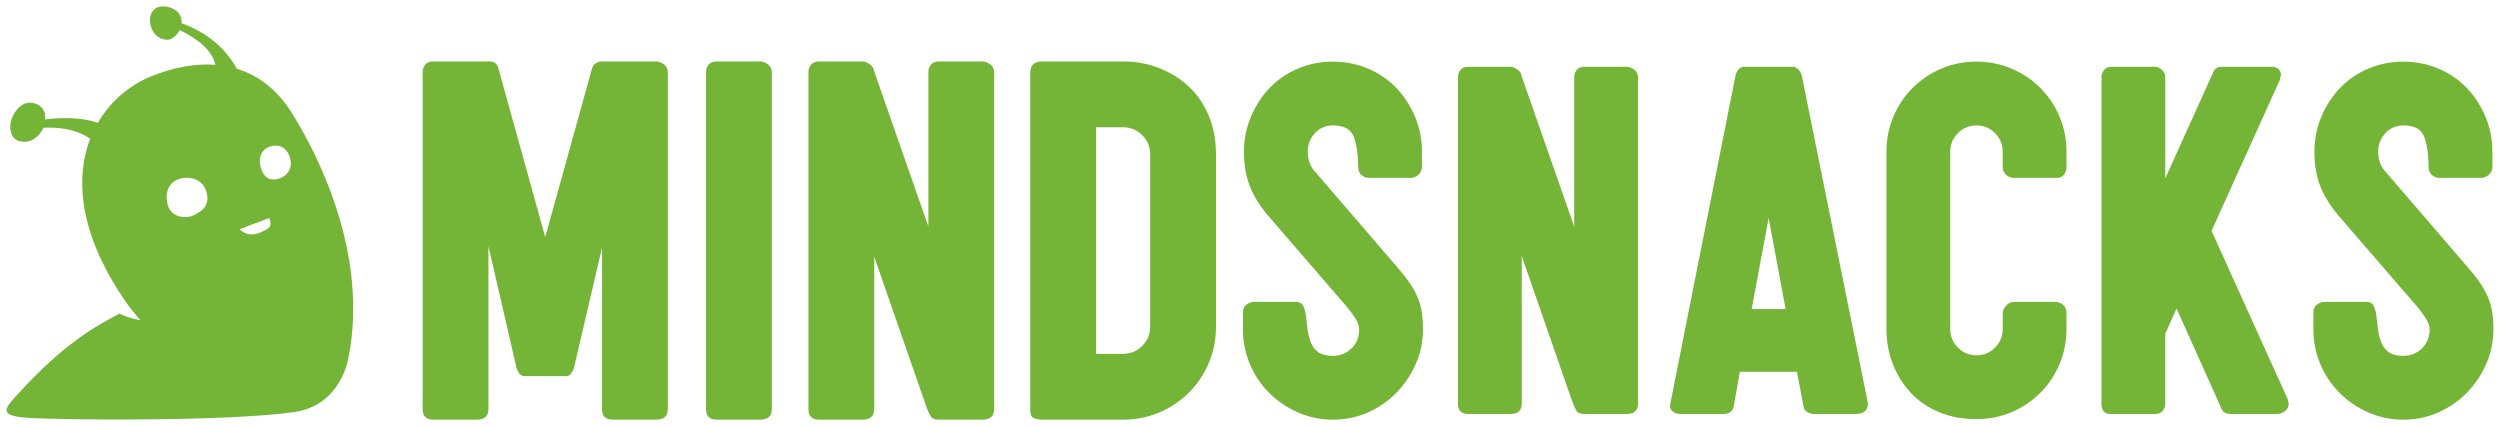
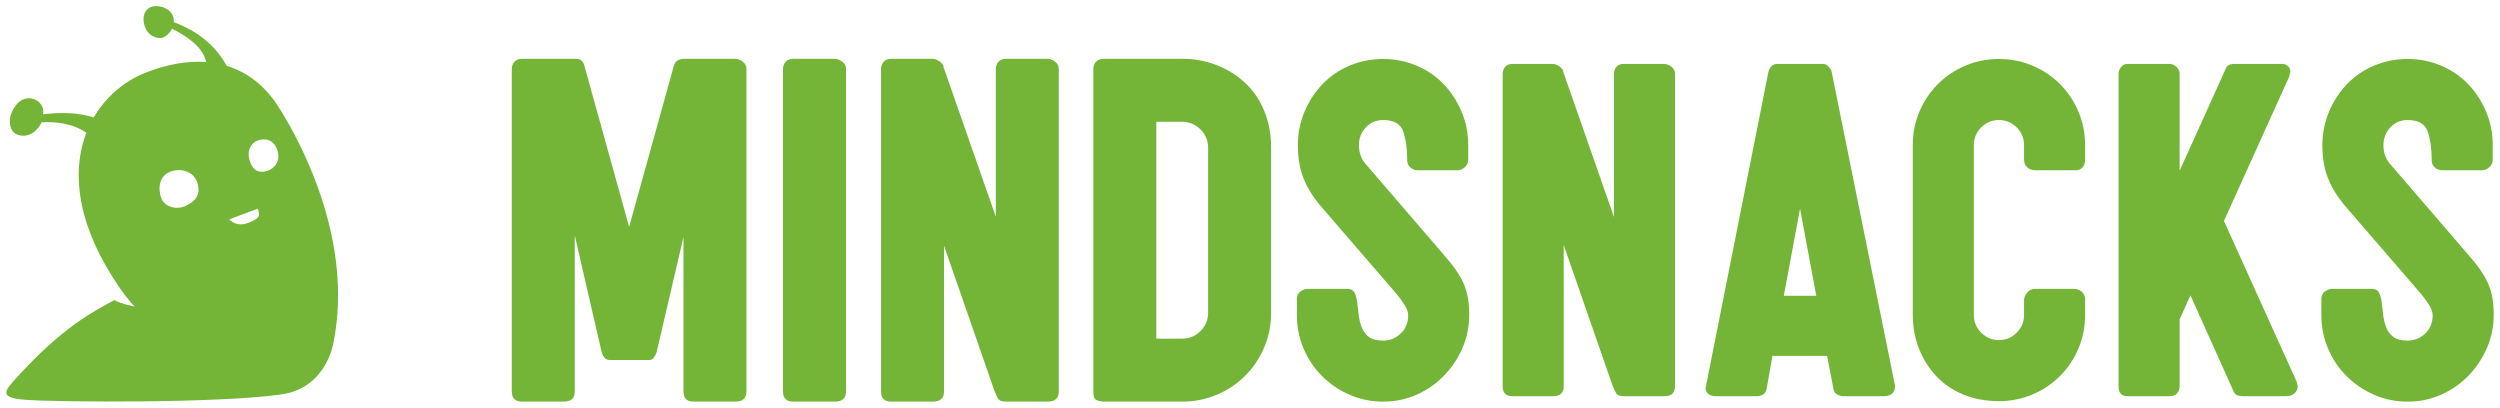
- <svg xmlns="http://www.w3.org/2000/svg" version="1.1" id="Layer_1" x="0px" y="0px" width="1115px" height="190px" viewBox="21.704 22 1115 190" enable-background="new 21.704 22 1115 190" xml:space="preserve">
-   <path fill="#74B537" d="M931.657,61.184c-3.672-3.668-7.955-6.538-12.852-8.602c-4.891-2.063-10.088-3.097-15.598-3.097  c-5.506,0-10.709,1.033-15.604,3.097s-9.174,4.934-12.848,8.602c-3.67,3.672-6.535,7.953-8.602,12.846  c-2.063,4.897-3.094,10.094-3.094,15.601v79.148c0,5.51,0.949,10.713,2.861,15.604c1.916,4.895,4.596,9.183,8.033,12.847  c3.441,3.677,7.646,6.543,12.617,8.606c4.969,2.063,10.512,3.099,16.633,3.099c5.51,0,10.707-1.034,15.598-3.099  c4.896-2.063,9.18-4.932,12.852-8.606c3.67-3.664,6.539-7.952,8.604-12.847c2.063-4.891,3.094-10.094,3.094-15.604v-7.107  c0-1.688-0.537-2.947-1.602-3.79c-1.07-0.835-2.221-1.261-3.439-1.261h-18.355c-1.377,0-2.563,0.576-3.559,1.727  c-0.99,1.145-1.488,2.329-1.488,3.552v6.882c0,3.215-1.148,5.971-3.441,8.26c-2.293,2.295-5.045,3.44-8.26,3.44  c-3.211,0-5.967-1.146-8.262-3.44c-2.289-2.289-3.439-5.045-3.439-8.26V89.632c0-3.212,1.15-5.968,3.439-8.259  c2.295-2.294,5.051-3.44,8.262-3.44c3.215,0,5.967,1.146,8.26,3.44c2.293,2.291,3.441,5.046,3.441,8.259v6.879  c0,1.376,0.498,2.53,1.488,3.446c0.996,0.917,2.182,1.379,3.559,1.379h19.041c1.377,0,2.445-0.461,3.213-1.379  c0.762-0.916,1.145-2.069,1.145-3.446v-6.879c0-5.507-1.031-10.704-3.094-15.601C938.196,69.137,935.327,64.857,931.657,61.184z" />
-   <path fill="#74B537" d="M653.833,154.33c-0.92-2.14-2.184-4.36-3.785-6.655c-1.605-2.291-3.633-4.82-6.082-7.571l-35.33-41.063  c-2.447-2.45-3.67-5.582-3.67-9.409c0-3.212,1.07-5.968,3.213-8.259c2.139-2.294,4.818-3.44,8.027-3.44  c5.045,0,8.18,1.793,9.406,5.393c1.225,3.591,1.84,7.988,1.84,13.185c0,1.532,0.49,2.722,1.488,3.561  c0.992,0.842,2.104,1.264,3.33,1.264h18.574c1.229,0,2.373-0.461,3.441-1.379c1.07-0.916,1.609-2.145,1.609-3.677v-6.648  c0-5.507-1.027-10.704-3.098-15.601c-2.063-4.894-4.854-9.174-8.371-12.846c-3.523-3.668-7.725-6.538-12.623-8.602  c-4.895-2.063-10.096-3.097-15.6-3.097c-5.502,0-10.707,1.033-15.598,3.097c-4.9,2.069-9.104,4.945-12.621,8.624  c-3.519,3.679-6.308,7.962-8.372,12.866c-2.066,4.908-3.101,10.114-3.101,15.626c0,5.823,0.886,10.958,2.641,15.4  c1.759,4.442,4.474,8.814,8.145,13.1l35.332,40.906c1.381,1.683,2.6,3.369,3.67,5.06c1.066,1.688,1.607,3.295,1.607,4.828  c0,3.369-1.146,6.166-3.443,8.389c-2.293,2.226-5.045,3.33-8.26,3.33c-2.904,0-5.121-0.577-6.648-1.735  c-1.531-1.159-2.641-2.664-3.33-4.515c-0.689-1.858-1.145-3.789-1.377-5.797c-0.229-2.004-0.459-3.936-0.688-5.787  c-0.229-1.85-0.656-3.363-1.26-4.518c-0.615-1.158-1.688-1.74-3.215-1.74h-18.813c-0.921,0-1.947,0.389-3.099,1.15  c-1.145,0.768-1.719,1.982-1.719,3.669v7.34c0,5.511,1.032,10.712,3.097,15.603c2.064,4.896,4.938,9.184,8.603,12.848  c3.672,3.676,7.949,6.58,12.852,8.723c4.891,2.139,10.096,3.207,15.598,3.207c5.656,0,10.938-1.108,15.83-3.322  c4.896-2.221,9.139-5.196,12.732-8.952c3.594-3.742,6.428-8.029,8.49-12.839c2.064-4.825,3.098-9.906,3.098-15.266  c0-2.9-0.195-5.506-0.572-7.799C655.397,158.685,654.75,156.475,653.833,154.33z" />
-   <path fill="#74B537" d="M821.764,51.78H799.51c-1.682,0.148-2.904,1.297-3.67,3.441l-29.135,146.603  c0,0.308-0.045,0.492-0.117,0.567c-0.078,0.08-0.115,0.194-0.115,0.346c0,1.226,0.459,2.179,1.379,2.867  c0.92,0.692,1.908,1.026,2.982,1.026h20.189c2.137-0.299,3.439-1.368,3.896-3.211l2.752-15.596h25.467l2.984,15.596  c0.152,1.074,0.727,1.882,1.721,2.414c0.992,0.537,1.871,0.797,2.635,0.797h19.273c3.363-0.145,5.047-1.75,5.047-4.809  l-29.598-146.6C824.438,53.382,823.29,52.233,821.764,51.78z M802.952,159.836l7.57-40.604l7.568,40.604H802.952z" />
-   <path fill="#74B537" d="M750.528,53.039c-1.146-0.835-2.256-1.258-3.322-1.258h-18.816c-1.527,0-2.674,0.453-3.438,1.371  c-0.766,0.921-1.148,1.99-1.148,3.213v66.762L700.17,55.446v-0.453c-0.459-0.92-1.184-1.686-2.178-2.299  c-0.994-0.61-1.875-0.914-2.635-0.914h-18.813c-1.537,0-2.68,0.453-3.445,1.371c-0.768,0.921-1.148,1.99-1.148,3.213V202.05  c0,3.063,1.529,4.583,4.594,4.583h18.813c3.359,0,5.043-1.521,5.043-4.583v-65.845l22.713,65.383  c0.611,1.535,1.186,2.753,1.725,3.676c0.535,0.92,1.721,1.369,3.553,1.369h18.814c3.361,0,5.045-1.521,5.045-4.583V56.364  C752.25,54.993,751.676,53.883,750.528,53.039z" />
-   <path fill="#74B537" d="M1008.053,124.97l30.51-67.454c0-0.311,0.037-0.574,0.119-0.806c0.074-0.231,0.115-0.419,0.115-0.574  c0-0.149,0.072-0.304,0.225-0.459c0-1.221-0.381-2.18-1.148-2.87c-0.762-0.683-1.684-1.027-2.752-1.027h-22.252  c-1.988,0-3.289,0.683-3.898,2.064l-21.563,47.714V56.364c0-1.223-0.502-2.292-1.496-3.213c-0.994-0.918-2.023-1.371-3.096-1.371  h-19.734c-1.221,0-2.213,0.492-2.977,1.486c-0.771,1-1.15,2.03-1.15,3.098V202.05c0,3.063,1.375,4.583,4.127,4.583h19.734  c1.525,0,2.676-0.449,3.439-1.369c0.766-0.923,1.15-1.991,1.15-3.214v-31.205l5.039-11.236l20.191,44.964  c0.465,0.916,1.115,1.491,1.951,1.727c0.838,0.23,1.492,0.335,1.949,0.335h20.418c1.686,0,3.023-0.449,4.018-1.369  c0.99-0.923,1.492-1.991,1.492-3.214c0,0.156-0.156-0.537-0.461-2.063L1008.053,124.97z" />
-   <path fill="#74B537" d="M1131.25,154.33c-0.922-2.14-2.182-4.36-3.787-6.655c-1.604-2.291-3.635-4.82-6.08-7.571l-35.334-41.063  c-2.443-2.45-3.664-5.582-3.664-9.409c0-3.212,1.066-5.968,3.211-8.259c2.141-2.294,4.816-3.44,8.029-3.44  c5.043,0,8.18,1.793,9.404,5.393c1.219,3.591,1.838,7.988,1.838,13.185c0,1.532,0.498,2.722,1.49,3.561  c0.992,0.842,2.104,1.264,3.322,1.264h18.586c1.223,0,2.371-0.461,3.443-1.379c1.068-0.916,1.605-2.145,1.605-3.677v-6.648  c0-5.507-1.031-10.704-3.098-15.601c-2.063-4.894-4.859-9.174-8.375-12.846c-3.521-3.668-7.729-6.538-12.619-8.602  c-4.896-2.063-10.092-3.097-15.6-3.097s-10.709,1.033-15.604,3.097c-4.898,2.069-9.104,4.945-12.617,8.624  c-3.521,3.679-6.309,7.962-8.375,12.866c-2.063,4.908-3.094,10.114-3.094,15.626c0,5.823,0.879,10.958,2.635,15.4  c1.762,4.442,4.479,8.814,8.146,13.1l35.33,40.906c1.373,1.683,2.6,3.369,3.672,5.06c1.063,1.688,1.607,3.295,1.607,4.828  c0,3.369-1.152,6.166-3.443,8.389c-2.291,2.226-5.047,3.33-8.258,3.33c-2.904,0-5.133-0.577-6.658-1.735  c-1.529-1.159-2.633-2.664-3.324-4.515c-0.688-1.858-1.145-3.789-1.379-5.797c-0.229-2.004-0.457-3.936-0.686-5.787  c-0.23-1.85-0.652-3.363-1.262-4.518c-0.613-1.158-1.688-1.74-3.215-1.74h-18.811c-0.914,0-1.947,0.389-3.096,1.15  c-1.148,0.768-1.725,1.982-1.725,3.669v7.34c0,5.511,1.031,10.712,3.098,15.603c2.066,4.896,4.936,9.184,8.605,12.848  c3.67,3.676,7.947,6.58,12.846,8.723c4.895,2.139,10.096,3.207,15.604,3.207c5.658,0,10.932-1.108,15.83-3.322  c4.893-2.221,9.137-5.196,12.729-8.952c3.592-3.742,6.43-8.029,8.492-12.839c2.064-4.825,3.1-9.906,3.1-15.266  c0-2.9-0.197-5.506-0.574-7.799C1132.817,158.685,1132.167,156.475,1131.25,154.33z" />
-   <path fill="#74B537" d="M409.131,50.356c-1.032-0.63-1.933-0.948-2.723-0.948h-19.404c-1.581,0-2.766,0.477-3.554,1.421  c-0.792,0.945-1.185,2.053-1.185,3.313v150.286c0,3.156,1.576,4.73,4.737,4.73h19.404c3.47,0,5.205-1.574,5.205-4.73v-67.926  l23.434,67.451c0.623,1.58,1.217,2.842,1.771,3.785c0.551,0.948,1.777,1.42,3.669,1.42h19.407c3.47,0,5.205-1.574,5.205-4.73V54.142  c0-1.418-0.594-2.561-1.771-3.432c-1.185-0.865-2.332-1.302-3.434-1.302h-19.407c-1.575,0-2.763,0.477-3.551,1.421  c-0.791,0.945-1.18,2.053-1.18,3.313v68.87l-24.381-69.814v-0.473C410.903,51.774,410.157,50.989,409.131,50.356z" />
-   <path fill="#74B537" d="M360.733,209.16c3.468,0,5.206-1.576,5.206-4.731V54.142c0-1.418-0.593-2.561-1.776-3.432  c-1.186-0.865-2.331-1.302-3.43-1.302h-19.409c-1.58,0-2.762,0.477-3.548,1.421c-0.794,0.945-1.187,2.053-1.187,3.313v150.286  c0,3.156,1.576,4.73,4.733,4.73h19.41V209.16z" />
-   <path fill="#74B537" d="M294.936,209.16h19.408c3.469,0,5.207-1.576,5.207-4.731V54.142c0-1.418-0.594-2.561-1.775-3.432  c-1.185-0.865-2.327-1.302-3.432-1.302h-24.143c-0.792,0-1.655,0.237-2.603,0.709c-0.945,0.475-1.58,1.343-1.896,2.606  l-20.825,75.021l-20.829-75.021c-0.471-2.208-1.813-3.315-4.019-3.315H214.94c-1.579,0-2.761,0.477-3.553,1.421  c-0.79,0.945-1.183,2.053-1.183,3.313v150.286c0,3.156,1.575,4.73,4.735,4.73h19.406c3.467,0,5.204-1.574,5.204-4.73v-72.659  l12.547,54.437c0.315,0.947,0.747,1.772,1.302,2.484c0.55,0.709,1.379,1.064,2.484,1.064h18.225c0.946,0,1.691-0.355,2.247-1.064  c0.549-0.712,0.983-1.537,1.302-2.484l12.542-53.727v71.949C290.202,207.584,291.779,209.16,294.936,209.16z" />
-   <path fill="#74B537" d="M486.405,209.16h36.209c5.68,0,11.043-1.064,16.093-3.192c5.047-2.132,9.466-5.091,13.254-8.877  c3.789-3.786,6.746-8.199,8.875-13.253c2.131-5.049,3.195-10.412,3.195-16.094V90.825c0-6.309-1.064-12.03-3.195-17.16  c-2.129-5.123-5.086-9.464-8.875-13.016c-3.788-3.55-8.207-6.305-13.254-8.281c-5.05-1.974-10.413-2.96-16.093-2.96h-36.209  c-3.474,0-5.207,1.737-5.207,5.207v150.284c0,2.058,0.594,3.274,1.773,3.669C484.155,208.967,485.297,209.16,486.405,209.16z   M510.544,78.757h12.069c3.313,0,6.151,1.182,8.521,3.548c2.366,2.369,3.552,5.208,3.552,8.521v76.918  c0,3.313-1.186,6.151-3.552,8.521c-2.368,2.364-5.206,3.549-8.521,3.549h-12.069V78.757L510.544,78.757z" />
-   <path fill="#74B537" d="M151.579,71.94c-6.506-10.259-14.868-16.406-24.217-19.255c-7.286-13.309-19.547-18.449-24.664-20.367  c0.25-3.868-2.343-6.438-6.318-7.268c-5.755-1.202-8.607,2.924-7.6,7.84c0.843,4.125,3.831,7.016,8.037,6.827  c1.304-0.059,4.063-2.034,5.032-4.35c7.859,3.998,14.387,8.785,15.941,15.541c-9.081-0.684-18.751,1.187-28.347,5.005  c-9.541,3.797-18.304,10.92-24.072,20.835c-6.946-2.253-14.804-2.533-23.624-1.493c0.699-4.663-2.81-6.843-5.112-7.317  c-3.071-0.631-6.725,0.536-9.374,6.198c-1.906,4.076-1.068,9.583,2.831,10.74c7.195,2.135,10.867-5.417,10.991-5.872  c5.919-0.342,14.159,0.229,20.867,4.87c-7.156,18.533-4.649,44.458,17.724,75.347c1.746,2.152,3.765,4.708,4.84,5.648  c0,0-6.452-1.205-9.504-3.031c-10.154,5.502-24.389,12.746-45.736,36.342c-5.343,5.904-8.414,9.186,4.217,10.121  c15.182,1.125,90.532,1.688,119.491-2.53c21.234-3.093,24.179-24.461,24.179-24.461C186.162,135.764,163.783,91.185,151.579,71.94z   M107.921,118.098c-3.31,1.527-10.041,0.995-11.435-4.875c-1.354-5.711,0.495-10.054,5.454-11.508  c4.378-1.283,10.13,0.185,11.749,5.542C115.31,112.615,113.094,115.71,107.921,118.098z M138.281,125.5  c-4.71,2.143-7.856,0.666-9.762-1.263l13.303-5.009C143.337,123.18,141.802,123.901,138.281,125.5z M146.644,101.478  c-3.3,1.174-6.636,0.92-8.394-4.025s0.166-8.69,3.425-9.944c3.27-1.257,7.435-0.684,9.192,4.262  C152.624,96.716,149.943,100.305,146.644,101.478z" />
+ <svg xmlns="http://www.w3.org/2000/svg" version="1.1" id="Layer_1" x="0px" y="0px" width="1165px" height="190px" viewBox="0 0 1165 190" enable-background="new 0 0 1165 190" xml:space="preserve">
+   <path fill="#74B537" d="M959.955,39.184c-3.672-3.668-7.955-6.538-12.853-8.602c-4.891-2.063-10.088-3.097-15.598-3.097  c-5.506,0-10.709,1.033-15.604,3.097c-4.895,2.064-9.174,4.934-12.848,8.602c-3.67,3.672-6.535,7.953-8.602,12.846  c-2.063,4.897-3.095,10.094-3.095,15.601v79.148c0,5.51,0.949,10.713,2.861,15.604c1.916,4.895,4.596,9.184,8.033,12.848  c3.44,3.677,7.646,6.543,12.617,8.605c4.969,2.063,10.512,3.1,16.633,3.1c5.51,0,10.707-1.035,15.598-3.1  c4.896-2.063,9.181-4.932,12.853-8.605c3.67-3.664,6.539-7.953,8.604-12.848c2.063-4.891,3.094-10.094,3.094-15.604v-7.107  c0-1.688-0.536-2.947-1.602-3.79c-1.07-0.835-2.221-1.261-3.439-1.261h-18.354c-1.377,0-2.563,0.576-3.559,1.727  c-0.99,1.146-1.488,2.329-1.488,3.553v6.882c0,3.215-1.148,5.971-3.441,8.26c-2.293,2.295-5.045,3.44-8.26,3.44  c-3.211,0-5.967-1.146-8.262-3.44c-2.289-2.289-3.439-5.045-3.439-8.26v-79.15c0-3.212,1.15-5.968,3.439-8.259  c2.295-2.294,5.051-3.44,8.262-3.44c3.215,0,5.967,1.146,8.26,3.44c2.293,2.291,3.441,5.046,3.441,8.259v6.879  c0,1.376,0.498,2.53,1.488,3.446c0.995,0.917,2.182,1.379,3.559,1.379h19.041c1.377,0,2.445-0.461,3.213-1.379  c0.762-0.916,1.146-2.068,1.146-3.446v-6.879c0-5.507-1.031-10.704-3.095-15.601C966.494,47.137,963.625,42.857,959.955,39.184z" />
+   <path fill="#74B537" d="M682.131,132.33c-0.92-2.141-2.184-4.359-3.785-6.655c-1.604-2.291-3.633-4.819-6.082-7.571l-35.33-41.063  c-2.446-2.45-3.67-5.582-3.67-9.409c0-3.212,1.07-5.968,3.213-8.259c2.14-2.294,4.818-3.44,8.027-3.44  c5.045,0,8.18,1.793,9.406,5.393c1.225,3.591,1.84,7.988,1.84,13.185c0,1.532,0.49,2.722,1.488,3.562  c0.991,0.842,2.104,1.264,3.33,1.264h18.573c1.229,0,2.373-0.461,3.441-1.379c1.07-0.916,1.609-2.145,1.609-3.678v-6.647  c0-5.507-1.027-10.704-3.099-15.601c-2.063-4.894-4.854-9.174-8.371-12.846c-3.522-3.668-7.725-6.538-12.623-8.602  c-4.895-2.063-10.096-3.097-15.6-3.097c-5.502,0-10.707,1.033-15.598,3.097c-4.9,2.069-9.104,4.945-12.621,8.624  c-3.52,3.679-6.309,7.962-8.372,12.866c-2.066,4.908-3.102,10.114-3.102,15.626c0,5.822,0.887,10.958,2.642,15.4  c1.759,4.441,4.474,8.813,8.145,13.1l35.332,40.906c1.381,1.683,2.601,3.369,3.67,5.06c1.066,1.688,1.607,3.295,1.607,4.828  c0,3.368-1.146,6.166-3.443,8.389c-2.293,2.226-5.045,3.33-8.26,3.33c-2.904,0-5.121-0.577-6.648-1.735  c-1.53-1.158-2.641-2.664-3.33-4.515c-0.688-1.858-1.145-3.789-1.377-5.797c-0.229-2.004-0.459-3.937-0.688-5.787  c-0.229-1.851-0.656-3.362-1.26-4.519c-0.615-1.157-1.688-1.739-3.216-1.739h-18.813c-0.921,0-1.947,0.389-3.1,1.149  c-1.145,0.769-1.719,1.982-1.719,3.67v7.34c0,5.511,1.032,10.712,3.098,15.603c2.063,4.896,4.938,9.185,8.603,12.849  c3.672,3.676,7.949,6.58,12.853,8.723c4.891,2.139,10.096,3.207,15.598,3.207c5.656,0,10.938-1.108,15.83-3.322  c4.896-2.221,9.139-5.195,12.731-8.952c3.595-3.741,6.429-8.028,8.49-12.839c2.064-4.824,3.099-9.906,3.099-15.266  c0-2.9-0.195-5.506-0.572-7.799C683.694,136.686,683.048,134.475,682.131,132.33z" />
+   <path fill="#74B537" d="M850.062,29.78h-22.254c-1.682,0.148-2.903,1.297-3.67,3.441l-29.135,146.603  c0,0.308-0.045,0.492-0.117,0.566c-0.078,0.08-0.115,0.194-0.115,0.346c0,1.227,0.459,2.18,1.379,2.867  c0.921,0.692,1.908,1.026,2.982,1.026h20.189c2.137-0.299,3.438-1.368,3.896-3.211l2.752-15.596h25.467l2.984,15.596  c0.152,1.074,0.727,1.882,1.721,2.414c0.992,0.537,1.871,0.797,2.636,0.797h19.272c3.363-0.146,5.047-1.75,5.047-4.81  L853.498,33.221C852.735,31.382,851.588,30.233,850.062,29.78z M831.25,137.836l7.57-40.604l7.567,40.604H831.25z" />
+   <path fill="#74B537" d="M778.826,31.039c-1.146-0.835-2.256-1.258-3.322-1.258h-18.816c-1.526,0-2.674,0.453-3.438,1.371  c-0.767,0.921-1.148,1.99-1.148,3.213v66.762l-23.634-67.681v-0.453c-0.459-0.92-1.184-1.686-2.178-2.299  c-0.994-0.61-1.875-0.914-2.635-0.914h-18.813c-1.537,0-2.68,0.453-3.445,1.371c-0.768,0.921-1.147,1.99-1.147,3.213V180.05  c0,3.063,1.529,4.583,4.594,4.583h18.813c3.358,0,5.043-1.521,5.043-4.583v-65.845l22.713,65.383  c0.61,1.535,1.186,2.753,1.725,3.676c0.535,0.92,1.721,1.369,3.553,1.369h18.814c3.361,0,5.045-1.521,5.045-4.583V34.364  C780.548,32.993,779.974,31.883,778.826,31.039z" />
+   <path fill="#74B537" d="M1036.351,102.971l30.51-67.455c0-0.311,0.037-0.574,0.119-0.806c0.074-0.231,0.115-0.419,0.115-0.574  c0-0.149,0.072-0.304,0.225-0.459c0-1.221-0.381-2.18-1.147-2.87c-0.762-0.683-1.684-1.027-2.752-1.027h-22.252  c-1.988,0-3.289,0.683-3.898,2.064l-21.563,47.715V34.364c0-1.223-0.502-2.292-1.496-3.213c-0.994-0.918-2.023-1.371-3.096-1.371  h-19.734c-1.221,0-2.213,0.492-2.977,1.486c-0.771,1-1.15,2.03-1.15,3.098V180.05c0,3.063,1.375,4.583,4.127,4.583h19.734  c1.524,0,2.676-0.449,3.438-1.369c0.767-0.923,1.15-1.99,1.15-3.214v-31.205l5.039-11.235l20.19,44.964  c0.466,0.915,1.115,1.491,1.951,1.727c0.838,0.229,1.492,0.335,1.949,0.335h20.418c1.687,0,3.022-0.449,4.018-1.369  c0.99-0.923,1.492-1.99,1.492-3.214c0,0.156-0.156-0.536-0.461-2.063L1036.351,102.971z" />
+   <path fill="#74B537" d="M1159.548,132.33c-0.922-2.141-2.182-4.359-3.787-6.655c-1.604-2.291-3.635-4.819-6.08-7.571l-35.334-41.063  c-2.442-2.45-3.664-5.582-3.664-9.409c0-3.212,1.066-5.968,3.211-8.259c2.142-2.294,4.816-3.44,8.029-3.44  c5.043,0,8.181,1.793,9.404,5.393c1.219,3.591,1.838,7.988,1.838,13.185c0,1.532,0.498,2.722,1.49,3.562  c0.992,0.842,2.104,1.264,3.322,1.264h18.586c1.223,0,2.371-0.461,3.442-1.379c1.068-0.916,1.605-2.145,1.605-3.678v-6.647  c0-5.507-1.031-10.704-3.099-15.601c-2.063-4.894-4.858-9.174-8.375-12.846c-3.521-3.668-7.729-6.538-12.618-8.602  c-4.896-2.063-10.093-3.097-15.601-3.097s-10.709,1.033-15.604,3.097c-4.898,2.069-9.104,4.945-12.617,8.624  c-3.521,3.679-6.309,7.962-8.375,12.866c-2.063,4.908-3.094,10.114-3.094,15.626c0,5.822,0.879,10.958,2.635,15.4  c1.762,4.441,4.479,8.813,8.146,13.1l35.329,40.906c1.373,1.683,2.601,3.369,3.673,5.06c1.063,1.688,1.606,3.295,1.606,4.828  c0,3.368-1.151,6.166-3.442,8.389c-2.291,2.226-5.048,3.33-8.259,3.33c-2.903,0-5.133-0.577-6.657-1.735  c-1.529-1.158-2.634-2.664-3.324-4.515c-0.688-1.858-1.146-3.789-1.379-5.797c-0.229-2.004-0.457-3.937-0.687-5.787  s-0.651-3.362-1.262-4.519c-0.613-1.157-1.688-1.739-3.215-1.739h-18.812c-0.914,0-1.947,0.389-3.096,1.149  c-1.148,0.769-1.725,1.982-1.725,3.67v7.34c0,5.511,1.03,10.712,3.098,15.603c2.066,4.896,4.936,9.185,8.605,12.849  c3.67,3.676,7.946,6.58,12.846,8.723c4.895,2.139,10.096,3.207,15.604,3.207c5.658,0,10.933-1.108,15.83-3.322  c4.893-2.221,9.137-5.195,12.729-8.952c3.592-3.741,6.43-8.028,8.491-12.839c2.064-4.824,3.101-9.906,3.101-15.266  c0-2.9-0.197-5.506-0.574-7.799C1161.115,136.686,1160.465,134.475,1159.548,132.33z" />
+   <path fill="#74B537" d="M437.429,28.356c-1.032-0.63-1.933-0.948-2.723-0.948h-19.404c-1.581,0-2.766,0.477-3.554,1.421  c-0.792,0.945-1.186,2.053-1.186,3.313v150.286c0,3.156,1.576,4.73,4.737,4.73h19.404c3.47,0,5.205-1.574,5.205-4.73v-67.926  l23.434,67.451c0.623,1.58,1.217,2.842,1.771,3.785c0.551,0.947,1.776,1.42,3.669,1.42h19.406c3.471,0,5.205-1.574,5.205-4.73  V32.142c0-1.418-0.594-2.561-1.771-3.432c-1.186-0.865-2.332-1.302-3.435-1.302h-19.406c-1.575,0-2.764,0.477-3.552,1.421  c-0.791,0.945-1.18,2.053-1.18,3.313v68.87l-24.381-69.813v-0.473C439.201,29.774,438.455,28.989,437.429,28.356z" />
+   <path fill="#74B537" d="M389.031,187.16c3.468,0,5.206-1.576,5.206-4.73V32.142c0-1.418-0.594-2.561-1.776-3.432  c-1.187-0.865-2.331-1.302-3.43-1.302h-19.409c-1.58,0-2.762,0.477-3.548,1.421c-0.794,0.945-1.188,2.053-1.188,3.313v150.286  c0,3.156,1.576,4.73,4.733,4.73h19.41L389.031,187.16L389.031,187.16z" />
+   <path fill="#74B537" d="M323.234,187.16h19.408c3.469,0,5.207-1.576,5.207-4.73V32.142c0-1.418-0.594-2.561-1.774-3.432  c-1.186-0.865-2.327-1.302-3.433-1.302h-24.143c-0.792,0-1.655,0.237-2.603,0.709c-0.945,0.475-1.58,1.343-1.896,2.606  l-20.825,75.021l-20.829-75.021c-0.471-2.208-1.813-3.315-4.019-3.315h-25.089c-1.579,0-2.761,0.477-3.553,1.421  c-0.79,0.945-1.183,2.053-1.183,3.313v150.286c0,3.156,1.575,4.73,4.735,4.73h19.406c3.467,0,5.204-1.574,5.204-4.73V109.77  l12.547,54.437c0.315,0.946,0.747,1.772,1.302,2.483c0.55,0.709,1.379,1.064,2.484,1.064h18.225c0.946,0,1.691-0.355,2.247-1.064  c0.549-0.711,0.983-1.537,1.302-2.483l12.542-53.728v71.949C318.5,185.584,320.077,187.16,323.234,187.16z" />
+   <path fill="#74B537" d="M514.703,187.16h36.209c5.68,0,11.043-1.064,16.093-3.192c5.047-2.132,9.466-5.091,13.254-8.877  c3.789-3.786,6.746-8.198,8.875-13.253c2.131-5.049,3.195-10.412,3.195-16.094V68.825c0-6.309-1.064-12.03-3.195-17.16  c-2.129-5.123-5.086-9.464-8.875-13.016c-3.788-3.55-8.207-6.305-13.254-8.281c-5.05-1.974-10.413-2.96-16.093-2.96h-36.209  c-3.475,0-5.207,1.737-5.207,5.207v150.283c0,2.059,0.594,3.274,1.772,3.67C512.453,186.967,513.595,187.16,514.703,187.16z   M538.842,56.757h12.069c3.313,0,6.15,1.182,8.521,3.548c2.366,2.369,3.552,5.208,3.552,8.521v76.918  c0,3.313-1.186,6.15-3.552,8.521c-2.368,2.363-5.206,3.549-8.521,3.549h-12.069V56.757L538.842,56.757z" />
+   <path fill="#74B537" d="M129.877,49.94c-6.506-10.259-14.868-16.406-24.217-19.255c-7.286-13.309-19.547-18.449-24.664-20.367  c0.25-3.868-2.343-6.438-6.318-7.268c-5.755-1.202-8.607,2.924-7.6,7.84c0.843,4.125,3.831,7.016,8.037,6.827  c1.304-0.059,4.063-2.034,5.032-4.35c7.859,3.998,14.387,8.785,15.941,15.541c-9.081-0.684-18.751,1.187-28.347,5.005  C58.2,37.71,49.437,44.833,43.669,54.748c-6.946-2.253-14.804-2.533-23.624-1.493c0.699-4.663-2.81-6.843-5.112-7.317  c-3.071-0.631-6.725,0.536-9.374,6.198c-1.906,4.076-1.068,9.583,2.831,10.74c7.195,2.135,10.867-5.417,10.991-5.872  c5.919-0.342,14.159,0.229,20.867,4.87c-7.156,18.533-4.649,44.458,17.724,75.347c1.746,2.152,3.765,4.709,4.84,5.648  c0,0-6.452-1.205-9.504-3.031c-10.154,5.502-24.389,12.746-45.736,36.342c-5.343,5.904-8.414,9.187,4.217,10.121  c15.182,1.125,90.532,1.688,119.491-2.529c21.234-3.094,24.179-24.461,24.179-24.461C164.46,113.764,142.081,69.185,129.877,49.94z   M86.219,96.098c-3.31,1.527-10.041,0.995-11.435-4.875c-1.354-5.711,0.495-10.054,5.454-11.508  c4.378-1.283,10.13,0.186,11.749,5.542C93.608,90.615,91.392,93.71,86.219,96.098z M116.579,103.5  c-4.71,2.143-7.856,0.666-9.762-1.264l13.303-5.008C121.635,101.18,120.1,101.9,116.579,103.5z M124.942,79.479  c-3.3,1.174-6.636,0.92-8.394-4.025s0.166-8.69,3.425-9.944c3.27-1.257,7.435-0.684,9.192,4.262  C130.922,74.716,128.241,78.305,124.942,79.479z" />
</svg>
